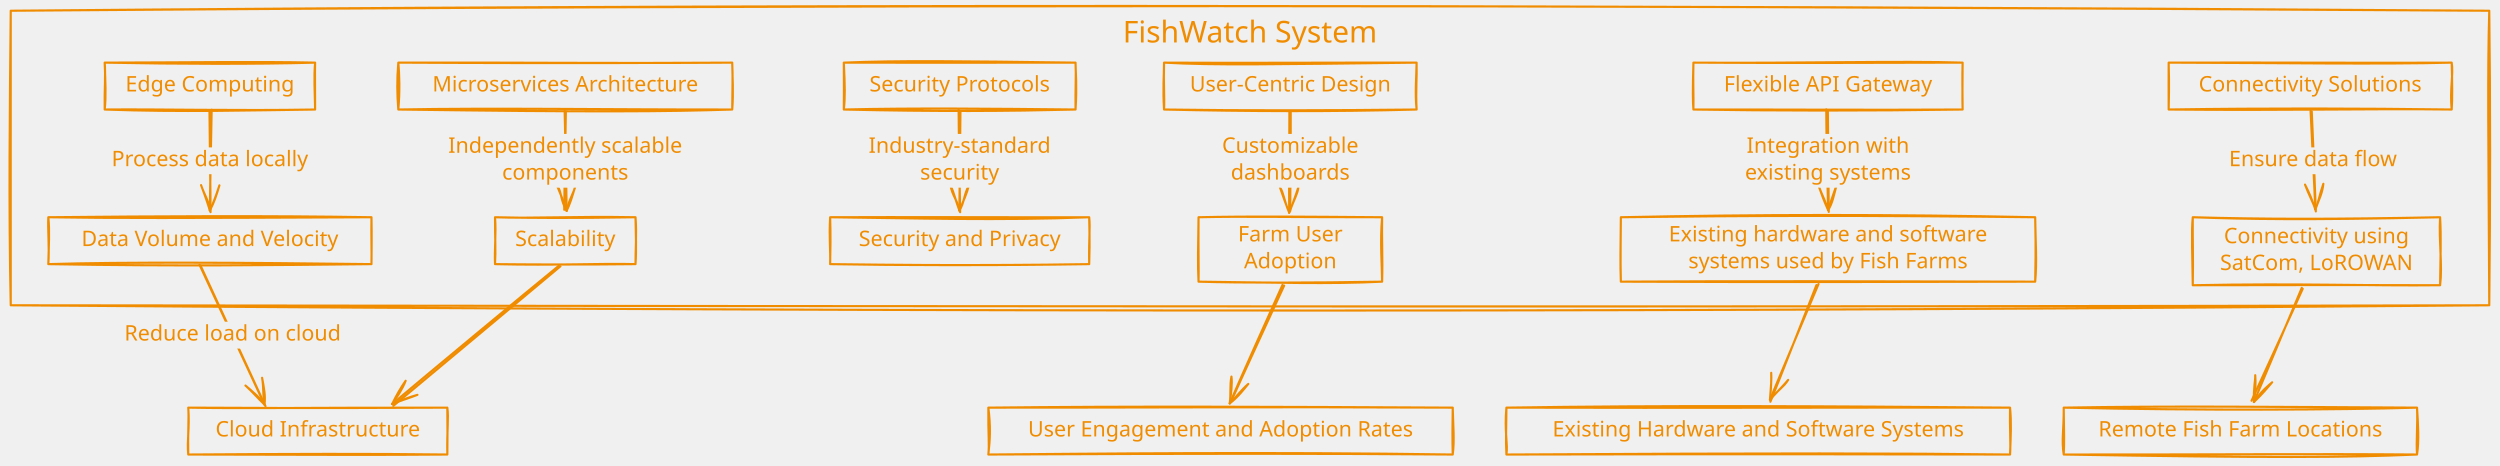
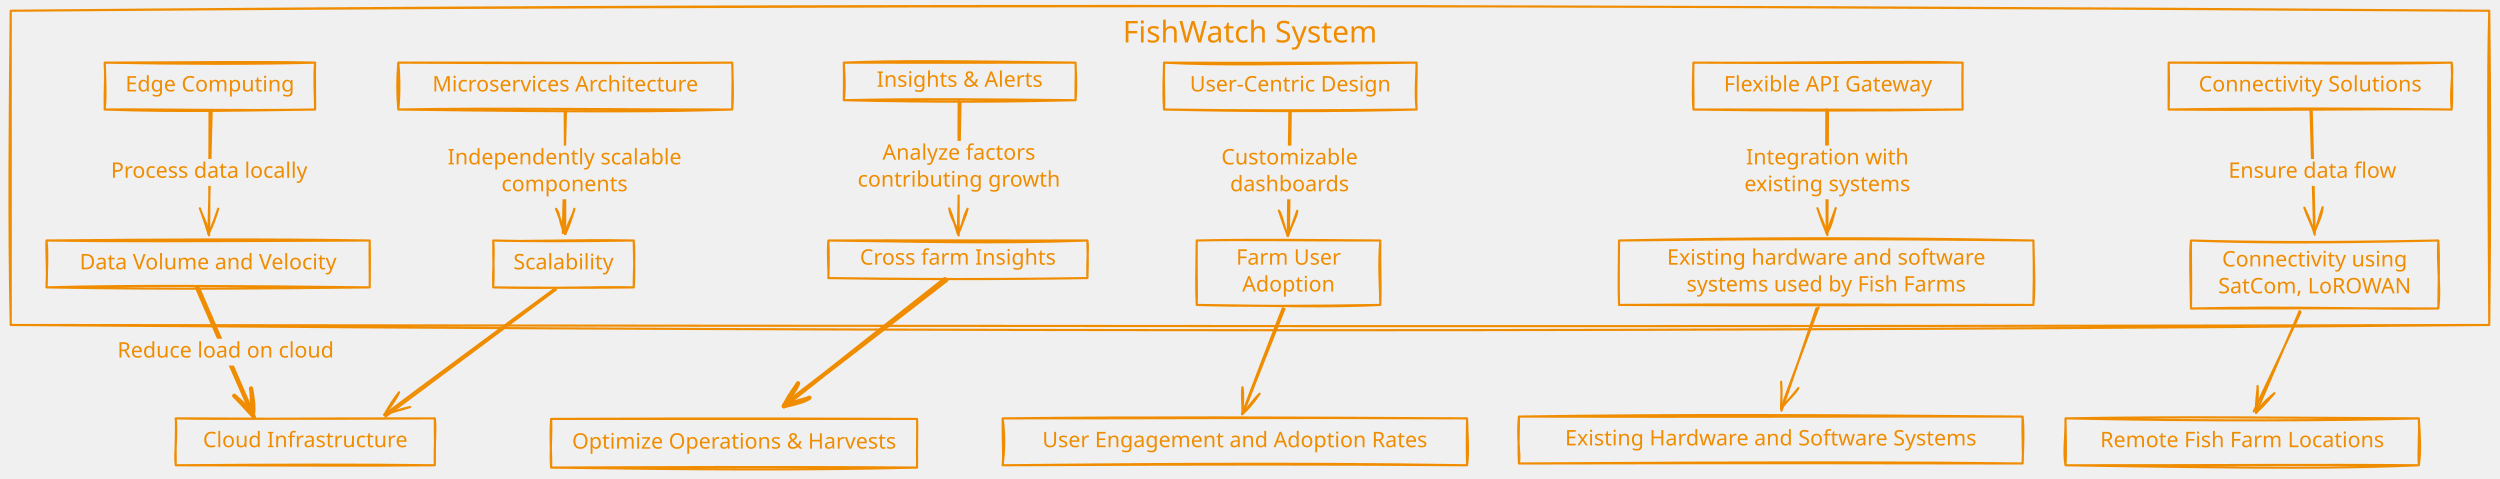
- <svg xmlns="http://www.w3.org/2000/svg" version="1.1" viewBox="0 0 2328.443 433.333" width="2328.443" height="433.333">
+ <svg xmlns="http://www.w3.org/2000/svg" version="1.1" viewBox="0 0 2328.443 445.5" width="4656.885" height="891">
  <defs>
    <style class="style-fonts">
      @font-face {
        font-family: "Virgil";
        src: url("https://excalidraw.com/Virgil.woff2");
      }
      @font-face {
        font-family: "Cascadia";
        src: url("https://excalidraw.com/Cascadia.woff2");
      }
      @font-face {
        font-family: "Assistant";
        src: url("https://excalidraw.com/Assistant-Regular.woff2");
      }
    </style>
  </defs>
-   <g stroke-linecap="round" transform="translate(10 10) rotate(0 1154.221 137.1667)">
-     <path d="M0 0 C668.83 -5.9, 1338.85 -5.96, 2308.44 0 M0 0 C741.95 -5.77, 1484.47 -5.61, 2308.44 0 M2308.44 0 C2306.74 58.82, 2307.65 115.3, 2308.44 274.33 M2308.44 0 C2309.52 87.8, 2309.45 174.58, 2308.44 274.33 M2308.44 274.33 C1603.26 280.6, 897.64 281.08, 0 274.33 M2308.44 274.33 C1617.39 276.14, 925.61 275.4, 0 274.33 M0 274.33 C-1.99 182.7, -0.89 90.41, 0 0 M0 274.33 C0.06 183.31, -0.12 91.52, 0 0" stroke="#f08c00" stroke-width="2" fill="none" />
+   <g stroke-linecap="round" transform="translate(10 10) rotate(0 1154.221 146.3333)">
+     <path d="M0 0 C668.83 -5.9, 1338.85 -5.96, 2308.44 0 M0 0 C741.95 -5.77, 1484.47 -5.61, 2308.44 0 M2308.44 0 C2306.75 62.61, 2307.63 122.95, 2308.44 292.67 M2308.44 0 C2309.58 93.62, 2309.52 186.25, 2308.44 292.67 M2308.44 292.67 C1603.26 298.94, 897.64 299.41, 0 292.67 M2308.44 292.67 C1617.39 294.47, 925.61 293.74, 0 292.67 M0 292.67 C-2.04 194.81, -0.98 96.34, 0 0 M0 292.67 C0.07 195.52, -0.11 97.62, 0 0" stroke="#f08c00" stroke-width="2" fill="none" />
  </g>
  <g stroke-linecap="round" transform="translate(97.4948 58.33333) rotate(0 98 21.83333)">
    <path d="M0 0 C72.5 -0.13, 144.43 -1.19, 196 0 M0 0 C70.49 1.33, 139.53 1.55, 196 0 M196 0 C195.69 11.21, 196.1 22.87, 196 43.67 M196 0 C194.78 13.14, 195.71 27.05, 196 43.67 M196 43.67 C122.05 44.93, 51.83 43.16, 0 43.67 M196 43.67 C133.34 44.42, 72.6 46.3, 0 43.67 M0 43.67 C1.38 32.27, 0.68 17.79, 0 0 M0 43.67 C-0.33 27.03, 0.99 10.35, 0 0" stroke="#f08c00" stroke-width="2" fill="none" />
  </g>
-   <g stroke-linecap="round" transform="translate(45 202.3333) rotate(0 150.4948 21.83333)">
+   <g stroke-linecap="round" transform="translate(43.33333 224) rotate(0 150.4948 21.83333)">
    <path d="M0 0 C102.61 -1.02, 205.44 -1.57, 300.99 0 M0 0 C60.39 1.01, 121.7 0.82, 300.99 0 M300.99 0 C301.35 18.61, 301.04 32.48, 300.99 43.67 M300.99 0 C300.66 16.36, 301.29 31.36, 300.99 43.67 M300.99 43.67 C210.19 44.62, 119.64 45.78, 0 43.67 M300.99 43.67 C184.64 42.22, 67.7 41.53, 0 43.67 M0 43.67 C0.37 27.9, 1.39 12.14, 0 0 M0 43.67 C1.09 28.3, -0.58 11.88, 0 0" stroke="#f08c00" stroke-width="2" fill="none" />
  </g>
  <g stroke-linecap="round" transform="translate(370.9844 58.33333) rotate(0 155.4948 21.83333)">
    <path d="M0 0 C104.26 -0.37, 205.47 0.85, 310.99 0 M0 0 C74.97 0.35, 151.39 0.77, 310.99 0 M310.99 0 C311.13 12.76, 312.3 26.92, 310.99 43.67 M310.99 0 C311.69 12.49, 311.03 24.45, 310.99 43.67 M310.99 43.67 C198.81 43.8, 87.42 41.96, 0 43.67 M310.99 43.67 C247.61 45.68, 184.71 46.19, 0 43.67 M0 43.67 C1.54 27.05, 1.01 10.3, 0 0 M0 43.67 C-1.15 29.36, -1.36 16.15, 0 0" stroke="#f08c00" stroke-width="2" fill="none" />
  </g>
-   <g stroke-linecap="round" transform="translate(461.0521 202.3333) rotate(0 65.42709 21.83333)">
+   <g stroke-linecap="round" transform="translate(459.3854 224) rotate(0 65.42709 21.83333)">
    <path d="M0 0 C34.62 1.31, 71.98 -1.05, 130.85 0 M0 0 C35.51 0.78, 69.5 0.98, 130.85 0 M130.85 0 C132.1 14.8, 130.68 33.21, 130.85 43.67 M130.85 0 C131.17 14.69, 131.76 31.24, 130.85 43.67 M130.85 43.67 C96.89 42.79, 57.5 45.09, 0 43.67 M130.85 43.67 C80.2 44.32, 29.13 43.97, 0 43.67 M0 43.67 C0.79 30.15, -0.06 20.05, 0 0 M0 43.67 C-0.63 29.46, 1.2 14.93, 0 0" stroke="#f08c00" stroke-width="2" fill="none" />
  </g>
-   <g stroke-linecap="round" transform="translate(785.9011 58.33333) rotate(0 107.9167 21.83333)">
-     <path d="M0 0 C51.19 -2.1, 103.78 -1.5, 215.83 0 M0 0 C51.78 0.2, 103.75 0.07, 215.83 0 M215.83 0 C215.92 9.78, 217.26 20.71, 215.83 43.67 M215.83 0 C216.45 12.22, 215.57 24.6, 215.83 43.67 M215.83 43.67 C138.23 42.86, 65.59 42.11, 0 43.67 M215.83 43.67 C152.29 45.25, 87.39 45.69, 0 43.67 M0 43.67 C0.05 33.12, 0.26 17.41, 0 0 M0 43.67 C1.29 32.64, 1.09 21.8, 0 0" stroke="#f08c00" stroke-width="2" fill="none" />
-   </g>
-   <g stroke-linecap="round" transform="translate(773.1823 202.3333) rotate(0 120.6354 21.83333)">
-     <path d="M0 0 C78.44 0.88, 157.04 3.31, 241.27 0 M0 0 C72.48 -0.34, 143 0.14, 241.27 0 M241.27 0 C242.39 10.64, 240.83 18.61, 241.27 43.67 M241.27 0 C241.27 9.17, 242.06 18.9, 241.27 43.67 M241.27 43.67 C189.1 44.32, 133.85 45.36, 0 43.67 M241.27 43.67 C152.32 45.04, 63.37 44.82, 0 43.67 M0 43.67 C0.45 30.8, -1.15 19.02, 0 0 M0 43.67 C0.29 30.09, 0.51 17.23, 0 0" stroke="#f08c00" stroke-width="2" fill="none" />
+   <g stroke-linecap="round" transform="translate(785.9011 58.33333) rotate(0 107.9167 17.5)">
+     <path d="M0 0 C51.19 -2.1, 103.78 -1.5, 215.83 0 M0 0 C51.78 0.2, 103.75 0.07, 215.83 0 M215.83 0 C215.86 7.86, 217.2 16.87, 215.83 35 M215.83 0 C216.45 9.79, 215.57 19.75, 215.83 35 M215.83 35 C138.23 34.19, 65.59 33.44, 0 35 M215.83 35 C152.29 36.58, 87.39 37.03, 0 35 M0 35 C0.1 26.91, 0.31 13.66, 0 0 M0 35 C1.21 26.1, 1.01 17.4, 0 0" stroke="#f08c00" stroke-width="2" fill="none" />
+   </g>
+   <g stroke-linecap="round" transform="translate(771.5157 224) rotate(0 120.6354 17.5)">
+     <path d="M0 0 C78.44 0.88, 157.04 3.31, 241.27 0 M0 0 C72.48 -0.34, 143 0.14, 241.27 0 M241.27 0 C242.39 8.8, 240.84 14.92, 241.27 35 M241.27 0 C241.22 7.38, 242 15.32, 241.27 35 M241.27 35 C189.1 35.65, 133.85 36.7, 0 35 M241.27 35 C152.32 36.37, 63.37 36.15, 0 35 M0 35 C0.46 24.39, -1.14 14.86, 0 0 M0 35 C0.37 24.04, 0.59 13.8, 0 0" stroke="#f08c00" stroke-width="2" fill="none" />
  </g>
  <g stroke-linecap="round" transform="translate(1084.172 58.33333) rotate(0 117.6042 21.83333)">
    <path d="M0 0 C48.21 2.63, 98.44 1.59, 235.21 0 M0 0 C74.21 0.46, 149.01 -0.14, 235.21 0 M235.21 0 C235.06 13.37, 233.59 27.9, 235.21 43.67 M235.21 0 C235.61 13.95, 234.32 25.19, 235.21 43.67 M235.21 43.67 C155.83 44.52, 77.7 44.78, 0 43.67 M235.21 43.67 C156.65 45.82, 78.03 45.47, 0 43.67 M0 43.67 C-1.2 24.64, -0.07 11.21, 0 0 M0 43.67 C0.6 31.78, -0.6 19.88, 0 0" stroke="#f08c00" stroke-width="2" fill="none" />
  </g>
-   <g stroke-linecap="round" transform="translate(1116.287 202.3333) rotate(0 85.48959 30)">
+   <g stroke-linecap="round" transform="translate(1114.62 224) rotate(0 85.48959 30)">
    <path d="M0 0 C41.63 -0.97, 83.72 0.04, 170.98 0 M0 0 C50.95 -1.14, 103.7 -0.47, 170.98 0 M170.98 0 C168.99 23.29, 170.85 43.59, 170.98 60 M170.98 0 C170.52 17.98, 171.66 38.8, 170.98 60 M170.98 60 C122.02 62.44, 70.99 60.81, 0 60 M170.98 60 C104.85 61.14, 40.44 61.24, 0 60 M0 60 C0.36 48.25, -0.26 34.36, 0 0 M0 60 C-0.84 44.22, -0.4 28.01, 0 0" stroke="#f08c00" stroke-width="2" fill="none" />
  </g>
  <g stroke-linecap="round" transform="translate(1577.219 58.33333) rotate(0 125.3542 21.83333)">
    <path d="M0 0 C98.05 0.71, 195.56 -1.85, 250.71 0 M0 0 C90.66 0.66, 181.78 0.03, 250.71 0 M250.71 0 C250.29 12.63, 250.61 27.38, 250.71 43.67 M250.71 0 C250.74 17.83, 250.31 33.81, 250.71 43.67 M250.71 43.67 C161.7 45.02, 72.98 44.89, 0 43.67 M250.71 43.67 C161.77 44.19, 70.72 43.54, 0 43.67 M0 43.67 C-0.6 36.11, -0.8 27.65, 0 0 M0 43.67 C0.27 30.13, -0.48 18.73, 0 0" stroke="#f08c00" stroke-width="2" fill="none" />
  </g>
-   <g stroke-linecap="round" transform="translate(1509.625 202.3333) rotate(0 192.9479 30)">
+   <g stroke-linecap="round" transform="translate(1507.958 224) rotate(0 192.9479 30)">
    <path d="M0 0 C126.68 -2.72, 254.01 -2.83, 385.9 0 M0 0 C112.58 -1.43, 224.38 -1.87, 385.9 0 M385.9 0 C386.21 22.72, 387.64 41.82, 385.9 60 M385.9 0 C386.06 12.19, 386.69 25.13, 385.9 60 M385.9 60 C242.97 59.61, 98.74 59.33, 0 60 M385.9 60 C263.8 60.26, 142.03 60.6, 0 60 M0 60 C-0.61 38.56, 0.04 12.94, 0 0 M0 60 C-0.7 43.58, -0.23 26.75, 0 0" stroke="#f08c00" stroke-width="2" fill="none" />
  </g>
  <g stroke-linecap="round" transform="translate(2019.839 58.33333) rotate(0 131.8021 21.83333)">
    <path d="M0 0 C100.88 0.25, 199.67 1.73, 263.6 0 M0 0 C94.32 -0.32, 189.1 0.42, 263.6 0 M263.6 0 C265.42 10.37, 261.75 24.58, 263.6 43.67 M263.6 0 C264.15 17.78, 264.31 34.52, 263.6 43.67 M263.6 43.67 C187.72 42.69, 110.24 44.77, 0 43.67 M263.6 43.67 C176.99 42.55, 92.6 42.3, 0 43.67 M0 43.67 C0.04 27.02, -0.13 11.88, 0 0 M0 43.67 C0.12 34.7, 0.7 22.96, 0 0" stroke="#f08c00" stroke-width="2" fill="none" />
  </g>
-   <g stroke-linecap="round" transform="translate(2042.292 202.3333) rotate(0 115.1823 31.66667)">
+   <g stroke-linecap="round" transform="translate(2040.625 224) rotate(0 115.1823 31.66667)">
    <path d="M0 0 C50.89 1.8, 103.08 2.86, 230.36 0 M0 0 C65 1.83, 128.73 1.97, 230.36 0 M230.36 0 C228.99 23.02, 232.75 44.44, 230.36 63.33 M230.36 0 C231.46 19.17, 230.64 38.51, 230.36 63.33 M230.36 63.33 C165.33 64.11, 100.22 61.28, 0 63.33 M230.36 63.33 C174.47 63.12, 117.67 63.03, 0 63.33 M0 63.33 C-0.26 38.97, -1.42 12.82, 0 0 M0 63.33 C0.53 39.15, -0.24 16.99, 0 0" stroke="#f08c00" stroke-width="2" fill="none" />
  </g>
-   <g stroke-linecap="round" transform="translate(175.3412 379.6667) rotate(0 120.6458 21.83333)">
+   <g stroke-linecap="round" transform="translate(163.6745 389.6667) rotate(0 120.6458 21.83333)">
    <path d="M0 0 C52.29 1.02, 102.32 -0.08, 241.29 0 M0 0 C49.57 0.14, 100.02 0.74, 241.29 0 M241.29 0 C242.7 9.6, 240.82 20.58, 241.29 43.67 M241.29 0 C241.52 16.93, 241.44 32.75, 241.29 43.67 M241.29 43.67 C178.93 44.25, 114.81 43.9, 0 43.67 M241.29 43.67 C169 42.75, 96.34 43.02, 0 43.67 M0 43.67 C-1.39 30.68, 1.43 19.86, 0 0 M0 43.67 C-0.52 26.72, 0.75 8.51, 0 0" stroke="#f08c00" stroke-width="2" fill="none" />
  </g>
-   <g stroke-linecap="round" transform="translate(920.5157 379.6667) rotate(0 216.2604 21.83333)">
+   <g stroke-linecap="round" transform="translate(933.849 389.6667) rotate(0 216.2604 21.83333)">
    <path d="M0 0 C131.89 -1.48, 263.23 -0.87, 432.52 0 M0 0 C129.78 0.1, 258.64 -0.84, 432.52 0 M432.52 0 C432.87 15.87, 434.29 30.91, 432.52 43.67 M432.52 0 C432.32 15.14, 432.09 29.27, 432.52 43.67 M432.52 43.67 C262.6 41.02, 93.81 42.89, 0 43.67 M432.52 43.67 C315.94 42.76, 198.29 42.71, 0 43.67 M0 43.67 C1.68 29.66, 2.21 17.13, 0 0 M0 43.67 C1.08 33.7, -0.22 25.83, 0 0" stroke="#f08c00" stroke-width="2" fill="none" />
  </g>
-   <g stroke-linecap="round" transform="translate(1403.036 379.6667) rotate(0 234.5365 21.83333)">
+   <g stroke-linecap="round" transform="translate(1414.703 388) rotate(0 234.5365 21.83333)">
    <path d="M0 0 C171.66 0.52, 345.01 -0.28, 469.07 0 M0 0 C147.76 -2.29, 296.38 -1.44, 469.07 0 M469.07 0 C470.43 14.31, 469.73 25.54, 469.07 43.67 M469.07 0 C468.6 16.94, 469.92 33.83, 469.07 43.67 M469.07 43.67 C363.61 42.41, 257.84 42.23, 0 43.67 M469.07 43.67 C346.74 43.46, 224.75 43.19, 0 43.67 M0 43.67 C1.59 34.13, -2.06 22.2, 0 0 M0 43.67 C-0.77 30.05, -0.01 15.48, 0 0" stroke="#f08c00" stroke-width="2" fill="none" />
  </g>
-   <g stroke-linecap="round" transform="translate(1922.109 379.6667) rotate(0 164.5312 21.83333)">
+   <g stroke-linecap="round" transform="translate(1923.776 389.6667) rotate(0 164.5312 21.83333)">
    <path d="M0 0 C99.25 -1.76, 198.73 -0.68, 329.06 0 M0 0 C127.76 2.8, 254.97 2.15, 329.06 0 M329.06 0 C330.03 15.42, 331.05 30.86, 329.06 43.67 M329.06 0 C329.8 15.88, 328.14 30.7, 329.06 43.67 M329.06 43.67 C261.6 46.55, 194.4 46.85, 0 43.67 M329.06 43.67 C232.65 42.83, 135.62 43.79, 0 43.67 M0 43.67 C-2.17 30.56, 0.13 20.65, 0 0 M0 43.67 C0.55 34.08, 0.38 23.37, 0 0" stroke="#f08c00" stroke-width="2" fill="none" />
  </g>
  <g mask="url(#mask-QZPXP1fJIKNt3IflxNpVn)" stroke-linecap="round">
-     <g transform="translate(195.4293 103) rotate(0 0.02535696 46.7665)">
-       <path d="M-0.33 0.19 C-0.34 15.95, 0.76 79.22, 0.67 94.58 M1.71 -0.76 C1.53 14.69, 0.08 77.37, 0.05 93.01" stroke="#f08c00" stroke-width="2" fill="none" />
-     </g>
-     <g transform="translate(195.4293 103) rotate(0 0.02535696 46.7665)">
-       <path d="M-8.17 69.4 C-4.89 78.99, -0.48 84.94, 0.05 93.01 M-8.17 69.4 C-6.47 74.11, -4.16 79.63, 0.05 93.01" stroke="#f08c00" stroke-width="2" fill="none" />
-     </g>
-     <g transform="translate(195.4293 103) rotate(0 0.02535696 46.7665)">
-       <path d="M8.93 69.64 C6.03 79.1, 4.26 84.96, 0.05 93.01 M8.93 69.64 C7.15 74.46, 5.97 79.93, 0.05 93.01" stroke="#f08c00" stroke-width="2" fill="none" />
+     <g transform="translate(195.4952 103) rotate(0 -0.6722081 57.59983)">
+       <path d="M-0.33 0.19 C-0.57 19.56, -0.4 97.27, -0.72 116.25 M1.71 -0.76 C1.29 18.31, -1.08 95.43, -1.35 114.68" stroke="#f08c00" stroke-width="2" fill="none" />
+     </g>
+     <g transform="translate(195.4952 103) rotate(0 -0.6722081 57.59983)">
+       <path d="M-9.34 90.99 C-6.14 100.61, -1.81 106.59, -1.35 114.68 M-9.34 90.99 C-7.68 95.72, -5.43 101.25, -1.35 114.68" stroke="#f08c00" stroke-width="2" fill="none" />
+     </g>
+     <g transform="translate(195.4952 103) rotate(0 -0.6722081 57.59983)">
+       <path d="M7.75 91.39 C4.78 100.82, 2.92 106.65, -1.35 114.68 M7.75 91.39 C5.93 96.19, 4.7 101.64, -1.35 114.68" stroke="#f08c00" stroke-width="2" fill="none" />
    </g>
  </g>
  <mask id="mask-QZPXP1fJIKNt3IflxNpVn">
-     <rect x="0" y="0" fill="#fff" width="295.48" height="296.533" />
-     <rect x="93.165" y="137.267" fill="#000" width="204.58" height="25" opacity="1" />
+     <rect x="0" y="0" fill="#fff" width="296.84" height="318.2" />
+     <rect x="92.533" y="148.1" fill="#000" width="204.58" height="25" opacity="1" />
  </mask>
  <g mask="url(#mask-upMmRrDbvEIhInPI0I2Bd)" stroke-linecap="round">
-     <g transform="translate(526.4133 103) rotate(0 0.02535709 46.7665)">
-       <path d="M0.62 1.05 C0.53 16.41, -0.86 76.78, -0.88 92.38 M-0.51 0.56 C-0.21 16.01, 1.27 77.92, 1.34 93.31" stroke="#f08c00" stroke-width="2" fill="none" />
-     </g>
-     <g transform="translate(526.4133 103) rotate(0 0.02535709 46.7665)">
-       <path d="M-7.58 69.95 C-3.36 74.73, -4.6 83.4, 1.34 93.31 M-7.58 69.95 C-3.52 79.78, 0.13 88.58, 1.34 93.31" stroke="#f08c00" stroke-width="2" fill="none" />
-     </g>
-     <g transform="translate(526.4133 103) rotate(0 0.02535709 46.7665)">
-       <path d="M9.52 69.68 C9.08 74.62, 3.17 83.37, 1.34 93.31 M9.52 69.68 C6.88 79.61, 3.84 88.51, 1.34 93.31" stroke="#f08c00" stroke-width="2" fill="none" />
+     <g transform="translate(526.4792 103) rotate(0 -0.6722085 57.59983)">
+       <path d="M0.62 1.05 C0.3 20.03, -2.02 94.84, -2.27 114.04 M-0.51 0.56 C-0.44 19.62, 0.1 95.98, -0.05 114.97" stroke="#f08c00" stroke-width="2" fill="none" />
+     </g>
+     <g transform="translate(526.4792 103) rotate(0 -0.6722085 57.59983)">
+       <path d="M-8.62 91.49 C-4.49 96.3, -5.83 105.01, -0.05 114.97 M-8.62 91.49 C-4.7 101.37, -1.19 110.21, -0.05 114.97" stroke="#f08c00" stroke-width="2" fill="none" />
+     </g>
+     <g transform="translate(526.4792 103) rotate(0 -0.6722085 57.59983)">
+       <path d="M8.49 91.48 C7.94 96.38, 1.94 105.09, -0.05 114.97 M8.49 91.48 C5.7 101.36, 2.52 110.21, -0.05 114.97" stroke="#f08c00" stroke-width="2" fill="none" />
    </g>
  </g>
  <mask id="mask-upMmRrDbvEIhInPI0I2Bd">
-     <rect x="0" y="0" fill="#fff" width="626.464" height="296.533" />
-     <rect x="416.689" y="124.767" fill="#000" width="219.5" height="50" opacity="1" />
+     <rect x="0" y="0" fill="#fff" width="627.824" height="318.2" />
+     <rect x="416.057" y="135.6" fill="#000" width="219.5" height="50" opacity="1" />
  </mask>
  <g mask="url(#mask-jv-2mg_Dmdl0z-uXuU8EL)" stroke-linecap="round">
-     <g transform="translate(893.7523 103) rotate(0 0.02535694 46.7665)">
-       <path d="M-0.93 -1.16 C-0.95 14.44, 0.35 78.85, 0.5 94.63 M0.78 0.85 C0.59 16.66, 0.05 77.43, -0.22 93.08" stroke="#f08c00" stroke-width="2" fill="none" />
-     </g>
-     <g transform="translate(893.7523 103) rotate(0 0.02535694 46.7665)">
-       <path d="M-8.47 69.49 C-7.29 78.6, -0.63 86.04, -0.22 93.08 M-8.47 69.49 C-5.15 76.78, -3.51 84.31, -0.22 93.08" stroke="#f08c00" stroke-width="2" fill="none" />
-     </g>
-     <g transform="translate(893.7523 103) rotate(0 0.02535694 46.7665)">
-       <path d="M8.63 69.7 C3.79 78.6, 4.44 85.97, -0.22 93.08 M8.63 69.7 C6.86 77.05, 3.42 84.51, -0.22 93.08" stroke="#f08c00" stroke-width="2" fill="none" />
+     <g transform="translate(893.8181 94.33333) rotate(0 -0.701429 61.93317)">
+       <path d="M-0.93 -1.16 C-1.19 19.5, -0.87 104.13, -0.96 124.96 M0.78 0.85 C0.35 21.71, -1.16 102.7, -1.67 123.42" stroke="#f08c00" stroke-width="2" fill="none" />
+     </g>
+     <g transform="translate(893.8181 94.33333) rotate(0 -0.701429 61.93317)">
+       <path d="M-9.72 99.75 C-8.61 108.88, -2.02 116.35, -1.67 123.42 M-9.72 99.75 C-6.46 107.07, -4.88 114.62, -1.67 123.42" stroke="#f08c00" stroke-width="2" fill="none" />
+     </g>
+     <g transform="translate(893.8181 94.33333) rotate(0 -0.701429 61.93317)">
+       <path d="M7.38 100.11 C2.47 108.99, 3.05 116.33, -1.67 123.42 M7.38 100.11 C5.55 107.44, 2.04 114.88, -1.67 123.42" stroke="#f08c00" stroke-width="2" fill="none" />
    </g>
  </g>
  <mask id="mask-jv-2mg_Dmdl0z-uXuU8EL">
-     <rect x="0" y="0" fill="#fff" width="993.803" height="296.533" />
-     <rect x="798.338" y="124.767" fill="#000" width="190.88" height="50" opacity="1" />
+     <rect x="0" y="0" fill="#fff" width="995.221" height="318.2" />
+     <rect x="790.937" y="131.267" fill="#000" width="204.36" height="50" opacity="1" />
  </mask>
  <g mask="url(#mask-0r9sFkEMUy_UVkoeXCKdq)" stroke-linecap="round">
-     <g transform="translate(1201.695 103) rotate(0 0.02941915 46.7665)">
-       <path d="M0.45 1.1 C0.6 16.87, -0.06 77.96, -0.01 93.5 M-0.78 0.63 C-0.71 16.71, -1.18 79.72, -0.99 95.02" stroke="#f08c00" stroke-width="2" fill="none" />
-     </g>
-     <g transform="translate(1201.695 103) rotate(0 0.02941915 46.7665)">
-       <path d="M-9.56 71.54 C-6.05 76.62, -6.03 83.1, -0.99 95.02 M-9.56 71.54 C-6.32 81.01, -3.24 89.39, -0.99 95.02" stroke="#f08c00" stroke-width="2" fill="none" />
-     </g>
-     <g transform="translate(1201.695 103) rotate(0 0.02941915 46.7665)">
-       <path d="M7.54 71.52 C7.24 76.67, 3.46 83.16, -0.99 95.02 M7.54 71.52 C4.48 81.05, 1.26 89.44, -0.99 95.02" stroke="#f08c00" stroke-width="2" fill="none" />
+     <g transform="translate(1201.693 103) rotate(0 -0.6041769 57.59983)">
+       <path d="M0.45 1.1 C0.39 20.49, -1.11 96.01, -1.28 115.17 M-0.78 0.63 C-0.92 20.32, -2.23 97.78, -2.26 116.69" stroke="#f08c00" stroke-width="2" fill="none" />
+     </g>
+     <g transform="translate(1201.693 103) rotate(0 -0.6041769 57.59983)">
+       <path d="M-10.57 93.11 C-7.12 98.21, -7.15 104.72, -2.26 116.69 M-10.57 93.11 C-7.42 102.61, -4.44 111.03, -2.26 116.69" stroke="#f08c00" stroke-width="2" fill="none" />
+     </g>
+     <g transform="translate(1201.693 103) rotate(0 -0.6041769 57.59983)">
+       <path d="M6.53 93.29 C6.18 98.41, 2.34 104.88, -2.26 116.69 M6.53 93.29 C3.38 102.78, 0.06 111.14, -2.26 116.69" stroke="#f08c00" stroke-width="2" fill="none" />
    </g>
  </g>
  <mask id="mask-0r9sFkEMUy_UVkoeXCKdq">
-     <rect x="0" y="0" fill="#fff" width="1301.753" height="296.533" />
-     <rect x="1133.894" y="124.767" fill="#000" width="135.66" height="50" opacity="1" />
+     <rect x="0" y="0" fill="#fff" width="1302.902" height="318.2" />
+     <rect x="1133.259" y="135.6" fill="#000" width="135.66" height="50" opacity="1" />
  </mask>
  <g mask="url(#mask-vpq9KjsMshHli6QwzgYzb)" stroke-linecap="round">
-     <g transform="translate(1702.492 103) rotate(0 0.02941911 46.7665)">
-       <path d="M-0.07 -0.03 C-0.02 15.51, 0.58 78.69, 0.75 94.35 M-1.56 -1.09 C-1.65 14.63, -0.21 77.18, 0.16 92.66" stroke="#f08c00" stroke-width="2" fill="none" />
-     </g>
-     <g transform="translate(1702.492 103) rotate(0 0.02941911 46.7665)">
-       <path d="M-8.93 69.37 C-5.7 78.38, -1.22 86.55, 0.16 92.66 M-8.93 69.37 C-6.08 77.64, -3.29 84.98, 0.16 92.66" stroke="#f08c00" stroke-width="2" fill="none" />
-     </g>
-     <g transform="translate(1702.492 103) rotate(0 0.02941911 46.7665)">
-       <path d="M8.17 68.98 C5.63 78.11, 4.35 86.41, 0.16 92.66 M8.17 68.98 C5.31 77.52, 2.41 84.99, 0.16 92.66" stroke="#f08c00" stroke-width="2" fill="none" />
+     <g transform="translate(1702.573 103) rotate(0 -0.6358925 57.59983)">
+       <path d="M-0.07 -0.03 C-0.24 19.12, -0.53 96.75, -0.59 116.02 M-1.56 -1.09 C-1.87 18.24, -1.32 95.24, -1.17 114.33" stroke="#f08c00" stroke-width="2" fill="none" />
+     </g>
+     <g transform="translate(1702.573 103) rotate(0 -0.6358925 57.59983)">
+       <path d="M-9.89 90.9 C-6.79 99.95, -2.43 108.17, -1.17 114.33 M-9.89 90.9 C-7.17 99.21, -4.49 106.6, -1.17 114.33" stroke="#f08c00" stroke-width="2" fill="none" />
+     </g>
+     <g transform="translate(1702.573 103) rotate(0 -0.6358925 57.59983)">
+       <path d="M7.21 90.78 C4.55 99.86, 3.14 108.12, -1.17 114.33 M7.21 90.78 C4.23 99.28, 1.2 106.71, -1.17 114.33" stroke="#f08c00" stroke-width="2" fill="none" />
    </g>
  </g>
  <mask id="mask-vpq9KjsMshHli6QwzgYzb">
-     <rect x="0" y="0" fill="#fff" width="1802.55" height="296.533" />
-     <rect x="1618.381" y="124.767" fill="#000" width="168.28" height="50" opacity="1" />
+     <rect x="0" y="0" fill="#fff" width="1803.845" height="318.2" />
+     <rect x="1617.798" y="135.6" fill="#000" width="168.28" height="50" opacity="1" />
  </mask>
  <g mask="url(#mask-qeN2GES6kkpsbLvLOqTJw)" stroke-linecap="round">
-     <g transform="translate(2152.422 103) rotate(0 1.803552 46.7665)">
-       <path d="M0.69 0.82 C1.44 16.48, 4.01 78.31, 4.48 93.93 M-0.41 0.21 C0.27 15.5, 3.48 76.6, 3.99 92.02" stroke="#f08c00" stroke-width="2" fill="none" />
-     </g>
-     <g transform="translate(2152.422 103) rotate(0 1.803552 46.7665)">
-       <path d="M-5.59 68.93 C-1.4 77.13, 0.72 82.3, 3.99 92.02 M-5.59 68.93 C-2.34 77.9, 2.66 86.89, 3.99 92.02" stroke="#f08c00" stroke-width="2" fill="none" />
-     </g>
-     <g transform="translate(2152.422 103) rotate(0 1.803552 46.7665)">
-       <path d="M11.5 68.17 C10.65 76.7, 7.74 82.08, 3.99 92.02 M11.5 68.17 C8.18 77.54, 6.6 86.81, 3.99 92.02" stroke="#f08c00" stroke-width="2" fill="none" />
+     <g transform="translate(2152.401 103) rotate(0 1.285507 57.59983)">
+       <path d="M0.69 0.82 C1.27 20.09, 3.15 96.37, 3.45 115.6 M-0.41 0.21 C0.1 19.11, 2.61 94.66, 2.96 113.69" stroke="#f08c00" stroke-width="2" fill="none" />
+     </g>
+     <g transform="translate(2152.401 103) rotate(0 1.285507 57.59983)">
+       <path d="M-6.22 90.43 C-2.15 98.69, -0.15 103.9, 2.96 113.69 M-6.22 90.43 C-3.13 99.47, 1.71 108.52, 2.96 113.69" stroke="#f08c00" stroke-width="2" fill="none" />
+     </g>
+     <g transform="translate(2152.401 103) rotate(0 1.285507 57.59983)">
+       <path d="M10.88 89.98 C9.91 98.46, 6.88 103.81, 2.96 113.69 M10.88 89.98 C7.4 99.29, 5.67 108.51, 2.96 113.69" stroke="#f08c00" stroke-width="2" fill="none" />
    </g>
  </g>
  <mask id="mask-qeN2GES6kkpsbLvLOqTJw">
-     <rect x="0" y="0" fill="#fff" width="2256.03" height="296.533" />
-     <rect x="2068.136" y="137.267" fill="#000" width="172.18" height="25" opacity="1" />
+     <rect x="0" y="0" fill="#fff" width="2254.972" height="318.2" />
+     <rect x="2067.596" y="148.1" fill="#000" width="172.18" height="25" opacity="1" />
  </mask>
  <g mask="url(#mask-ijihOeLi3kdr40_ZwBeON)" stroke-linecap="round">
-     <g transform="translate(185.9372 247) rotate(0 30.7232 65.1645)">
-       <path d="M0.88 0.4 C10.98 22.15, 51.28 109.57, 61.34 131.34 M-0.12 -0.43 C9.76 20.93, 50.26 108.17, 60.34 129.75" stroke="#f08c00" stroke-width="2" fill="none" />
-     </g>
-     <g transform="translate(185.9372 247) rotate(0 30.7232 65.1645)">
-       <path d="M42.67 112.06 C49.77 118.08, 57.1 124.24, 60.34 129.75 M42.67 112.06 C49.84 118.62, 54.49 124.15, 60.34 129.75" stroke="#f08c00" stroke-width="2" fill="none" />
-     </g>
-     <g transform="translate(185.9372 247) rotate(0 30.7232 65.1645)">
-       <path d="M58.18 104.85 C59.79 113.55, 61.58 122.29, 60.34 129.75 M58.18 104.85 C59.77 114.01, 58.87 122.12, 60.34 129.75" stroke="#f08c00" stroke-width="2" fill="none" />
+     <g transform="translate(183.7984 268.6667) rotate(0 26.36968 59.33116)">
+       <path d="M0.88 0.4 C9.53 20.21, 44.02 99.85, 52.64 119.68 M-0.12 -0.43 C8.31 18.99, 43 98.45, 51.63 118.08" stroke="#f08c00" stroke-width="4" fill="none" />
+     </g>
+     <g transform="translate(183.7984 268.6667) rotate(0 26.36968 59.33116)">
+       <path d="M34.38 99.99 C41.33 106.16, 48.52 112.46, 51.63 118.08 M34.38 99.99 C41.39 106.7, 45.9 112.37, 51.63 118.08" stroke="#f08c00" stroke-width="4" fill="none" />
+     </g>
+     <g transform="translate(183.7984 268.6667) rotate(0 26.36968 59.33116)">
+       <path d="M50.04 93.14 C51.45 101.86, 53.04 110.62, 51.63 118.08 M50.04 93.14 C51.43 102.32, 50.33 110.44, 51.63 118.08" stroke="#f08c00" stroke-width="4" fill="none" />
    </g>
  </g>
  <mask id="mask-ijihOeLi3kdr40_ZwBeON">
-     <rect x="0" y="0" fill="#fff" width="347.384" height="477.329" />
-     <rect x="112.251" y="299.665" fill="#000" width="208.82" height="25" opacity="1" />
-   </mask>
-   <g stroke-linecap="round">
-     <g transform="translate(522.0942 247) rotate(0 -77.78374 65.1645)">
-       <path d="M-0.1 1.01 C-26.21 22.78, -129.78 109.44, -155.77 131.02 M-1.62 0.5 C-27.98 21.89, -130.91 107.36, -156.82 129.26" stroke="#f08c00" stroke-width="2" fill="none" />
-     </g>
-     <g transform="translate(522.0942 247) rotate(0 -77.78374 65.1645)">
-       <path d="M-144.28 107.63 C-147.2 115.36, -152.41 122.96, -156.82 129.26 M-144.28 107.63 C-148.79 113.94, -152.95 121.32, -156.82 129.26" stroke="#f08c00" stroke-width="2" fill="none" />
-     </g>
-     <g transform="translate(522.0942 247) rotate(0 -77.78374 65.1645)">
-       <path d="M-133.31 120.75 C-140.36 123.57, -149.66 126.28, -156.82 129.26 M-133.31 120.75 C-141.4 122.95, -149.02 126.2, -156.82 129.26" stroke="#f08c00" stroke-width="2" fill="none" />
-     </g>
-   </g>
-   <mask />
-   <g stroke-linecap="round">
-     <g transform="translate(1196.235 265.3333) rotate(0 -24.59698 54.26683)">
-       <path d="M-0.2 0.69 C-8.46 18.64, -41.69 90.69, -49.67 108.72 M-1.76 0.01 C-10.21 18.7, -43.12 91.97, -50.87 110.35" stroke="#f08c00" stroke-width="2" fill="none" />
-     </g>
-     <g transform="translate(1196.235 265.3333) rotate(0 -24.59698 54.26683)">
-       <path d="M-49.29 85.4 C-48.38 91.87, -49.69 101.77, -50.87 110.35 M-49.29 85.4 C-50.95 93.54, -49.64 101.35, -50.87 110.35" stroke="#f08c00" stroke-width="2" fill="none" />
-     </g>
-     <g transform="translate(1196.235 265.3333) rotate(0 -24.59698 54.26683)">
-       <path d="M-33.62 92.25 C-37.34 96.7, -43.21 104.6, -50.87 110.35 M-33.62 92.25 C-40.34 98.07, -44.12 103.65, -50.87 110.35" stroke="#f08c00" stroke-width="2" fill="none" />
-     </g>
-   </g>
-   <mask />
-   <g stroke-linecap="round">
-     <g transform="translate(1692.26 265.3333) rotate(0 -22.23162 54.26683)">
-       <path d="M-0.48 0.18 C-7.67 18.21, -35.88 90.89, -43.36 108.84 M1.47 -0.77 C-5.77 16.82, -36.33 88.61, -43.74 106.88" stroke="#f08c00" stroke-width="2" fill="none" />
-     </g>
-     <g transform="translate(1692.26 265.3333) rotate(0 -22.23162 54.26683)">
-       <path d="M-42.59 81.91 C-42.47 90.81, -42.58 94.56, -43.74 106.88 M-42.59 81.91 C-42.24 87.75, -42.72 93.79, -43.74 106.88" stroke="#f08c00" stroke-width="2" fill="none" />
-     </g>
-     <g transform="translate(1692.26 265.3333) rotate(0 -22.23162 54.26683)">
-       <path d="M-26.81 88.48 C-31.19 95.46, -35.78 97.34, -43.74 106.88 M-26.81 88.48 C-30.28 92.72, -34.64 97.14, -43.74 106.88" stroke="#f08c00" stroke-width="2" fill="none" />
+     <rect x="0" y="0" fill="#fff" width="336.538" height="487.329" />
+     <rect x="105.758" y="315.498" fill="#000" width="208.82" height="25" opacity="1" />
+   </mask>
+   <g stroke-linecap="round">
+     <g transform="translate(517.9245 268.6667) rotate(0 -79.34917 59.33116)">
+       <path d="M-0.1 1.01 C-26.73 20.84, -132.39 99.72, -158.9 119.36 M-1.62 0.5 C-28.5 19.95, -133.52 97.64, -159.95 117.6" stroke="#f08c00" stroke-width="2" fill="none" />
+     </g>
+     <g transform="translate(517.9245 268.6667) rotate(0 -79.34917 59.33116)">
+       <path d="M-146.23 96.7 C-149.59 104.15, -155.24 111.48, -159.95 117.6 M-146.23 96.7 C-151.12 102.78, -155.65 109.93, -159.95 117.6" stroke="#f08c00" stroke-width="2" fill="none" />
+     </g>
+     <g transform="translate(517.9245 268.6667) rotate(0 -79.34917 59.33116)">
+       <path d="M-136.01 110.4 C-143.22 112.73, -152.69 114.95, -159.95 117.6 M-136.01 110.4 C-144.24 112.19, -152 115.02, -159.95 117.6" stroke="#f08c00" stroke-width="2" fill="none" />
+     </g>
+   </g>
+   <mask />
+   <g stroke-linecap="round">
+     <g transform="translate(1196.505 287) rotate(0 -18.92313 48.4335)">
+       <path d="M-0.2 0.69 C-6.57 16.7, -32.23 80.97, -38.32 97.05 M-1.76 0.01 C-8.32 16.76, -33.66 82.24, -39.52 98.68" stroke="#f08c00" stroke-width="2" fill="none" />
+     </g>
+     <g transform="translate(1196.505 287) rotate(0 -18.92313 48.4335)">
+       <path d="M-39.3 73.68 C-38 80.17, -38.91 90.08, -39.52 98.68 M-39.3 73.68 C-40.52 81.84, -38.76 89.67, -39.52 98.68" stroke="#f08c00" stroke-width="2" fill="none" />
+     </g>
+     <g transform="translate(1196.505 287) rotate(0 -18.92313 48.4335)">
+       <path d="M-23.28 79.68 C-26.7 84.39, -32.28 92.56, -39.52 98.68 M-23.28 79.68 C-29.68 85.8, -33.13 91.67, -39.52 98.68" stroke="#f08c00" stroke-width="2" fill="none" />
+     </g>
+   </g>
+   <mask />
+   <g stroke-linecap="round">
+     <g transform="translate(1692.29 287) rotate(0 -17.10583 47.60016)">
+       <path d="M-0.48 0.18 C-5.96 15.99, -27.34 79.78, -33.11 95.51 M1.47 -0.77 C-4.06 14.6, -27.79 77.5, -33.48 93.55" stroke="#f08c00" stroke-width="2" fill="none" />
+     </g>
+     <g transform="translate(1692.29 287) rotate(0 -17.10583 47.60016)">
+       <path d="M-33.41 68.55 C-32.98 77.46, -32.79 81.22, -33.48 93.55 M-33.41 68.55 C-32.8 74.4, -33.02 80.44, -33.48 93.55" stroke="#f08c00" stroke-width="2" fill="none" />
+     </g>
+     <g transform="translate(1692.29 287) rotate(0 -17.10583 47.60016)">
+       <path d="M-17.36 74.44 C-21.51 81.63, -25.88 83.71, -33.48 93.55 M-17.36 74.44 C-20.64 78.85, -24.8 83.44, -33.48 93.55" stroke="#f08c00" stroke-width="2" fill="none" />
    </g>
  </g>
  <mask />
  <g transform="translate(1042.855 15) rotate(0 121.3659 17.5)">
    <text x="121.366" y="24.528" font-family="Virgil, Segoe UI Emoji" font-size="28px" fill="#f08c00" text-anchor="middle" style="white-space: pre;" direction="ltr" dominant-baseline="alphabetic">FishWatch System</text>
  </g>
  <g stroke-linecap="round">
-     <g transform="translate(2143.603 268.6667) rotate(0 -22.83577 52.60016)">
-       <path d="M1.1 0.31 C-6.58 17.7, -38.59 87.06, -46.57 104.55 M0.22 -0.58 C-7.05 16.95, -36.88 87.89, -44.33 105.75" stroke="#f08c00" stroke-width="2" fill="none" />
-     </g>
-     <g transform="translate(2143.603 268.6667) rotate(0 -22.83577 52.60016)">
-       <path d="M-43.14 80.78 C-42.9 85.78, -44.81 91.86, -44.33 105.75 M-43.14 80.78 C-42.61 87.92, -42.75 95.78, -44.33 105.75" stroke="#f08c00" stroke-width="2" fill="none" />
-     </g>
-     <g transform="translate(2143.603 268.6667) rotate(0 -22.83577 52.60016)">
-       <path d="M-27.37 87.39 C-31.24 90.82, -37.25 95.17, -44.33 105.75 M-27.37 87.39 C-31.66 92.48, -36.56 98.35, -44.33 105.75" stroke="#f08c00" stroke-width="2" fill="none" />
+     <g transform="translate(2141.6 290.3333) rotate(0 -20.84225 46.76683)">
+       <path d="M1.1 0.31 C-5.92 15.76, -35.26 77.34, -42.59 92.88 M0.22 -0.58 C-6.39 15.01, -33.55 78.17, -40.35 94.08" stroke="#f08c00" stroke-width="2" fill="none" />
+     </g>
+     <g transform="translate(2141.6 290.3333) rotate(0 -20.84225 46.76683)">
+       <path d="M-38.95 69.12 C-38.76 74.12, -40.72 80.2, -40.35 94.08 M-38.95 69.12 C-38.48 76.26, -38.69 84.12, -40.35 94.08" stroke="#f08c00" stroke-width="2" fill="none" />
+     </g>
+     <g transform="translate(2141.6 290.3333) rotate(0 -20.84225 46.76683)">
+       <path d="M-23.23 75.86 C-27.14 79.25, -33.2 83.57, -40.35 94.08 M-23.23 75.86 C-27.57 80.91, -32.52 86.74, -40.35 94.08" stroke="#f08c00" stroke-width="2" fill="none" />
    </g>
  </g>
  <mask />
  <g transform="translate(121.1449 67.66667) rotate(0 74.34993 12.5)">
    <text x="74.35" y="17.52" font-family="Virgil, Segoe UI Emoji" font-size="20px" fill="#f08c00" text-anchor="middle" style="white-space: pre;" direction="ltr" dominant-baseline="alphabetic">Edge Computing</text>
  </g>
-   <g transform="translate(69.49489 211.6667) rotate(0 125.9999 12.5)">
+   <g transform="translate(67.82822 233.3333) rotate(0 125.9999 12.5)">
    <text x="126" y="17.52" font-family="Virgil, Segoe UI Emoji" font-size="20px" fill="#f08c00" text-anchor="middle" style="white-space: pre;" direction="ltr" dominant-baseline="alphabetic">Data Volume and Velocity</text>
  </g>
  <g transform="translate(397.9793 67.66667) rotate(0 128.4999 12.5)">
    <text x="128.5" y="17.52" font-family="Virgil, Segoe UI Emoji" font-size="20px" fill="#f08c00" text-anchor="middle" style="white-space: pre;" direction="ltr" dominant-baseline="alphabetic">Microservices Architecture</text>
  </g>
-   <g transform="translate(476.9792 211.6667) rotate(0 49.49995 12.5)">
+   <g transform="translate(475.3126 233.3333) rotate(0 49.49995 12.5)">
    <text x="49.5" y="17.52" font-family="Virgil, Segoe UI Emoji" font-size="20px" fill="#f08c00" text-anchor="middle" style="white-space: pre;" direction="ltr" dominant-baseline="alphabetic">Scalability</text>
  </g>
-   <g transform="translate(803.4778 67.66667) rotate(0 90.3399 12.5)">
-     <text x="90.34" y="17.52" font-family="Virgil, Segoe UI Emoji" font-size="20px" fill="#f08c00" text-anchor="middle" style="white-space: pre;" direction="ltr" dominant-baseline="alphabetic">Security Protocols</text>
-   </g>
-   <g transform="translate(792.9978 211.6667) rotate(0 100.8199 12.5)">
-     <text x="100.82" y="17.52" font-family="Virgil, Segoe UI Emoji" font-size="20px" fill="#f08c00" text-anchor="middle" style="white-space: pre;" direction="ltr" dominant-baseline="alphabetic">Security and Privacy</text>
+   <g transform="translate(807.8178 63.33333) rotate(0 85.99992 12.5)">
+     <text x="86" y="17.52" font-family="Virgil, Segoe UI Emoji" font-size="20px" fill="#f08c00" text-anchor="middle" style="white-space: pre;" direction="ltr" dominant-baseline="alphabetic">Insights &amp; Alerts</text>
+   </g>
+   <g transform="translate(794.0812 229) rotate(0 98.06991 12.5)">
+     <text x="98.07" y="17.52" font-family="Virgil, Segoe UI Emoji" font-size="20px" fill="#f08c00" text-anchor="middle" style="white-space: pre;" direction="ltr" dominant-baseline="alphabetic">Cross farm Insights</text>
  </g>
  <g transform="translate(1106.016 67.66667) rotate(0 95.75991 12.5)">
    <text x="95.76" y="17.52" font-family="Virgil, Segoe UI Emoji" font-size="20px" fill="#f08c00" text-anchor="middle" style="white-space: pre;" direction="ltr" dominant-baseline="alphabetic">User-Centric Design</text>
  </g>
-   <g transform="translate(1146.396 207.3333) rotate(0 55.37997 25)">
+   <g transform="translate(1144.729 229) rotate(0 55.37997 25)">
    <text x="55.38" y="17.52" font-family="Virgil, Segoe UI Emoji" font-size="20px" fill="#f08c00" text-anchor="middle" style="white-space: pre;" direction="ltr" dominant-baseline="alphabetic">Farm User </text>
    <text x="55.38" y="42.52" font-family="Virgil, Segoe UI Emoji" font-size="20px" fill="#f08c00" text-anchor="middle" style="white-space: pre;" direction="ltr" dominant-baseline="alphabetic">Adoption</text>
  </g>
  <g transform="translate(1595.993 67.66667) rotate(0 106.5799 12.5)">
    <text x="106.58" y="17.52" font-family="Virgil, Segoe UI Emoji" font-size="20px" fill="#f08c00" text-anchor="middle" style="white-space: pre;" direction="ltr" dominant-baseline="alphabetic">Flexible API Gateway</text>
  </g>
-   <g transform="translate(1539.903 207.3333) rotate(0 162.6699 25)">
+   <g transform="translate(1538.236 229) rotate(0 162.6699 25)">
    <text x="162.67" y="17.52" font-family="Virgil, Segoe UI Emoji" font-size="20px" fill="#f08c00" text-anchor="middle" style="white-space: pre;" direction="ltr" dominant-baseline="alphabetic">Existing hardware and software </text>
    <text x="162.67" y="42.52" font-family="Virgil, Segoe UI Emoji" font-size="20px" fill="#f08c00" text-anchor="middle" style="white-space: pre;" direction="ltr" dominant-baseline="alphabetic">systems used by Fish Farms</text>
  </g>
  <g transform="translate(2045.821 67.66667) rotate(0 105.8199 12.5)">
    <text x="105.82" y="17.52" font-family="Virgil, Segoe UI Emoji" font-size="20px" fill="#f08c00" text-anchor="middle" style="white-space: pre;" direction="ltr" dominant-baseline="alphabetic">Connectivity Solutions</text>
  </g>
-   <g transform="translate(2067.084 209) rotate(0 90.38992 25)">
+   <g transform="translate(2065.417 230.6667) rotate(0 90.38992 25)">
    <text x="90.39" y="17.52" font-family="Virgil, Segoe UI Emoji" font-size="20px" fill="#f08c00" text-anchor="middle" style="white-space: pre;" direction="ltr" dominant-baseline="alphabetic">Connectivity using </text>
    <text x="90.39" y="42.52" font-family="Virgil, Segoe UI Emoji" font-size="20px" fill="#f08c00" text-anchor="middle" style="white-space: pre;" direction="ltr" dominant-baseline="alphabetic">SatCom, LoROWAN</text>
  </g>
-   <g transform="translate(191.8771 389) rotate(0 104.1099 12.5)">
+   <g transform="translate(180.2104 399) rotate(0 104.1099 12.5)">
    <text x="104.11" y="17.52" font-family="Virgil, Segoe UI Emoji" font-size="20px" fill="#f08c00" text-anchor="middle" style="white-space: pre;" direction="ltr" dominant-baseline="alphabetic">Cloud Infrastructure</text>
  </g>
-   <g transform="translate(950.9462 389) rotate(0 185.8299 12.5)">
+   <g transform="translate(964.2796 399) rotate(0 185.8299 12.5)">
    <text x="185.83" y="17.52" font-family="Virgil, Segoe UI Emoji" font-size="20px" fill="#f08c00" text-anchor="middle" style="white-space: pre;" direction="ltr" dominant-baseline="alphabetic">User Engagement and Adoption Rates</text>
  </g>
-   <g transform="translate(1434.603 389) rotate(0 202.9698 12.5)">
+   <g transform="translate(1446.27 397.3333) rotate(0 202.9698 12.5)">
    <text x="202.97" y="17.52" font-family="Virgil, Segoe UI Emoji" font-size="20px" fill="#f08c00" text-anchor="middle" style="white-space: pre;" direction="ltr" dominant-baseline="alphabetic">Existing Hardware and Software Systems</text>
  </g>
-   <g transform="translate(1948.361 389) rotate(0 138.2799 12.5)">
+   <g transform="translate(1950.027 399) rotate(0 138.2799 12.5)">
    <text x="138.28" y="17.52" font-family="Virgil, Segoe UI Emoji" font-size="20px" fill="#f08c00" text-anchor="middle" style="white-space: pre;" direction="ltr" dominant-baseline="alphabetic">Remote Fish Farm Locations</text>
  </g>
-   <g transform="translate(93.16474 137.2665) rotate(0 102.9546 12.64612)">
+   <g transform="translate(92.53312 148.0998) rotate(0 103.1421 12.64612)">
    <text x="102.29" y="17.52" font-family="Virgil, Segoe UI Emoji" font-size="20px" fill="#f08c00" text-anchor="middle" style="white-space: pre;" direction="ltr" dominant-baseline="alphabetic">Process data locally</text>
  </g>
-   <g transform="translate(416.6888 124.7665) rotate(0 109.9575 25.165)">
+   <g transform="translate(416.0571 135.5998) rotate(0 109.5957 25.165)">
    <text x="109.75" y="17.52" font-family="Virgil, Segoe UI Emoji" font-size="20px" fill="#f08c00" text-anchor="middle" style="white-space: pre;" direction="ltr" dominant-baseline="alphabetic">Independently scalable</text>
    <text x="109.75" y="42.52" font-family="Virgil, Segoe UI Emoji" font-size="20px" fill="#f08c00" text-anchor="middle" style="white-space: pre;" direction="ltr" dominant-baseline="alphabetic">components</text>
  </g>
-   <g transform="translate(798.3377 124.7665) rotate(0 95.34116 24.97107)">
-     <text x="95.44" y="17.52" font-family="Virgil, Segoe UI Emoji" font-size="20px" fill="#f08c00" text-anchor="middle" style="white-space: pre;" direction="ltr" dominant-baseline="alphabetic">Industry-standard </text>
-     <text x="95.44" y="42.52" font-family="Virgil, Segoe UI Emoji" font-size="20px" fill="#f08c00" text-anchor="middle" style="white-space: pre;" direction="ltr" dominant-baseline="alphabetic">security</text>
-   </g>
-   <g transform="translate(1133.894 124.7665) rotate(0 67.51773 26.05915)">
+   <g transform="translate(790.9367 131.2665) rotate(0 102.4385 24.97107)">
+     <text x="102.18" y="17.52" font-family="Virgil, Segoe UI Emoji" font-size="20px" fill="#f08c00" text-anchor="middle" style="white-space: pre;" direction="ltr" dominant-baseline="alphabetic">Analyze factors </text>
+     <text x="102.18" y="42.52" font-family="Virgil, Segoe UI Emoji" font-size="20px" fill="#f08c00" text-anchor="middle" style="white-space: pre;" direction="ltr" dominant-baseline="alphabetic">contributing growth  </text>
+   </g>
+   <g transform="translate(1133.259 135.5998) rotate(0 67.528 26.05915)">
    <text x="67.83" y="17.52" font-family="Virgil, Segoe UI Emoji" font-size="20px" fill="#f08c00" text-anchor="middle" style="white-space: pre;" direction="ltr" dominant-baseline="alphabetic">Customizable </text>
    <text x="67.83" y="42.52" font-family="Virgil, Segoe UI Emoji" font-size="20px" fill="#f08c00" text-anchor="middle" style="white-space: pre;" direction="ltr" dominant-baseline="alphabetic">dashboards</text>
  </g>
-   <g transform="translate(1618.381 124.7665) rotate(0 83.70007 24.86362)">
+   <g transform="translate(1617.798 135.5998) rotate(0 83.91474 24.86362)">
    <text x="84.14" y="17.52" font-family="Virgil, Segoe UI Emoji" font-size="20px" fill="#f08c00" text-anchor="middle" style="white-space: pre;" direction="ltr" dominant-baseline="alphabetic">Integration with </text>
    <text x="84.14" y="42.52" font-family="Virgil, Segoe UI Emoji" font-size="20px" fill="#f08c00" text-anchor="middle" style="white-space: pre;" direction="ltr" dominant-baseline="alphabetic">existing systems</text>
  </g>
-   <g transform="translate(2068.136 137.2665) rotate(0 86.32141 12.80352)">
+   <g transform="translate(2067.596 148.0998) rotate(0 86.32141 12.80352)">
    <text x="86.09" y="17.52" font-family="Virgil, Segoe UI Emoji" font-size="20px" fill="#f08c00" text-anchor="middle" style="white-space: pre;" direction="ltr" dominant-baseline="alphabetic">Ensure data flow</text>
  </g>
-   <g transform="translate(112.2505 299.6645) rotate(0 104.296 12.78957)">
+   <g transform="translate(105.7582 315.4978) rotate(0 104.296 12.78957)">
    <text x="104.41" y="17.52" font-family="Virgil, Segoe UI Emoji" font-size="20px" fill="#f08c00" text-anchor="middle" style="white-space: pre;" direction="ltr" dominant-baseline="alphabetic">Reduce load on cloud</text>
  </g>
+   <g stroke-linecap="round" transform="translate(513.2942 390.1666) rotate(0 170.4271 22.66667)">
+     <path d="M0 0 C73.09 -0.21, 144.96 -0.77, 340.85 0 M0 0 C92.98 0.07, 186.39 -0.05, 340.85 0 M340.85 0 C341.21 12.43, 340.65 21.74, 340.85 45.33 M340.85 0 C341.19 13.34, 340.57 25.36, 340.85 45.33 M340.85 45.33 C212.52 44.29, 81.25 45.02, 0 45.33 M340.85 45.33 C238.32 47.89, 136.15 47.33, 0 45.33 M0 45.33 C-1.16 29.86, 0.81 14.54, 0 0 M0 45.33 C0.46 32.96, -1.24 20.06, 0 0" stroke="#f08c00" stroke-width="2" fill="none" />
+   </g>
+   <g transform="translate(525.9914 400.3333) rotate(0 157.7299 12.5)">
+     <text x="157.73" y="17.52" font-family="Virgil, Segoe UI Emoji" font-size="20px" fill="#f08c00" text-anchor="middle" style="white-space: pre;" direction="ltr" dominant-baseline="alphabetic">Optimize Operations &amp; Harvests</text>
+   </g>
+   <g stroke-linecap="round">
+     <g transform="translate(881.391 260) rotate(0 -75.74011 58.92655)">
+       <path d="M0.03 0.72 C-24.94 20.34, -125.63 97.79, -150.73 117.11 M-1.42 0.05 C-26.4 19.87, -126.38 98.71, -151.28 118.26" stroke="#f08c00" stroke-width="4" fill="none" />
+     </g>
+     <g transform="translate(881.391 260) rotate(0 -75.74011 58.92655)">
+       <path d="M-138.11 97.01 C-139.99 103.06, -145.4 108.16, -151.28 118.26 M-138.11 97.01 C-141.02 101.97, -144.5 105.14, -151.28 118.26" stroke="#f08c00" stroke-width="4" fill="none" />
+     </g>
+     <g transform="translate(881.391 260) rotate(0 -75.74011 58.92655)">
+       <path d="M-127.53 110.45 C-131.73 113.47, -139.52 115.54, -151.28 118.26 M-127.53 110.45 C-132.5 112.72, -138.11 113.18, -151.28 118.26" stroke="#f08c00" stroke-width="4" fill="none" />
+     </g>
+   </g>
+   <mask />
</svg>
